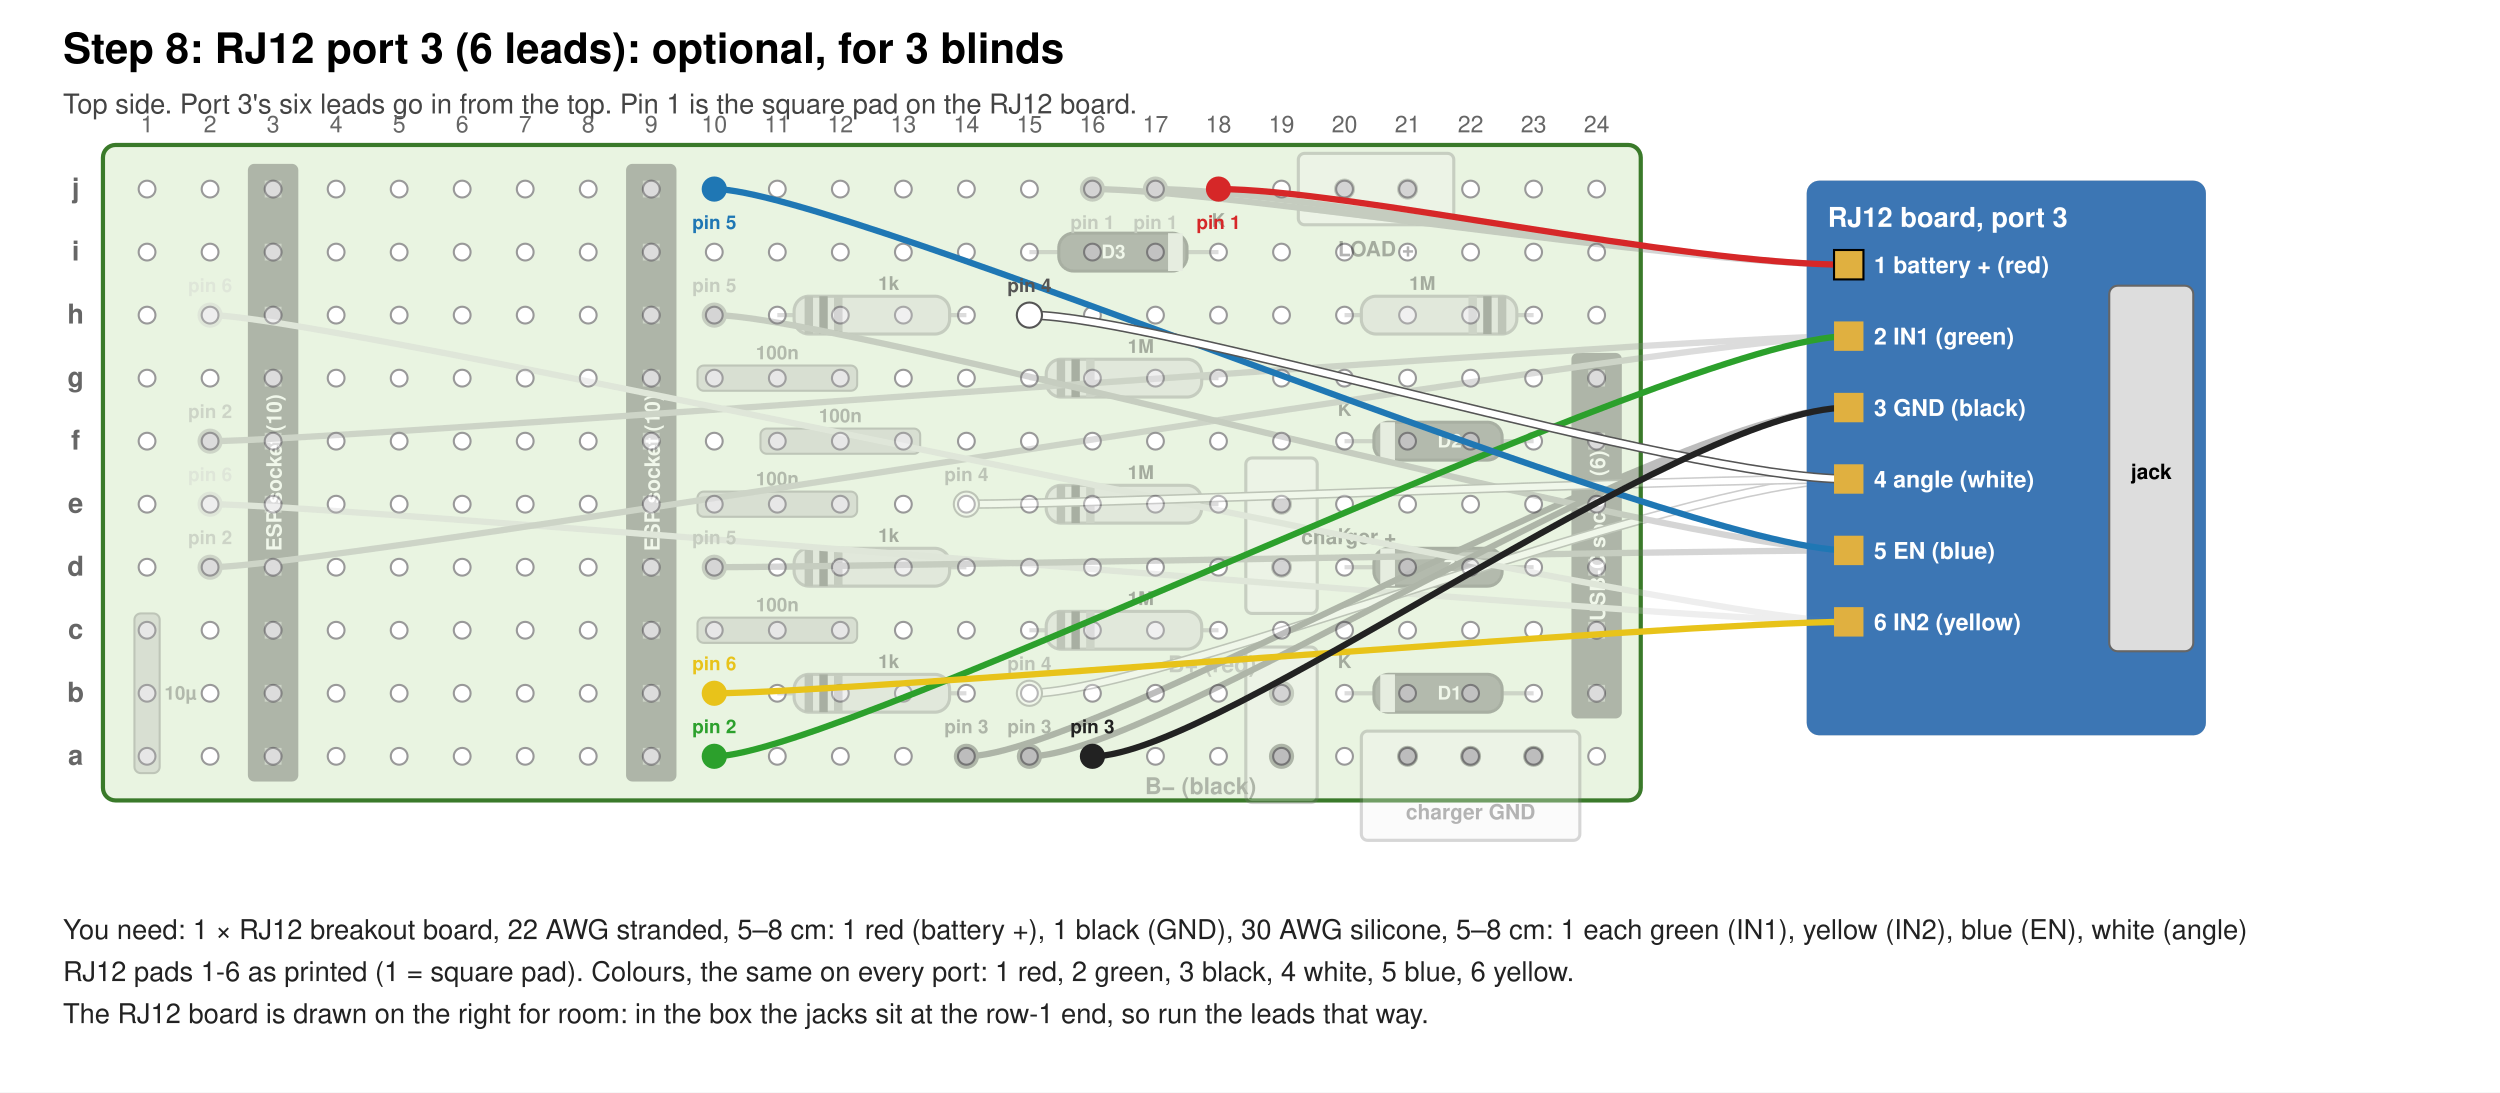
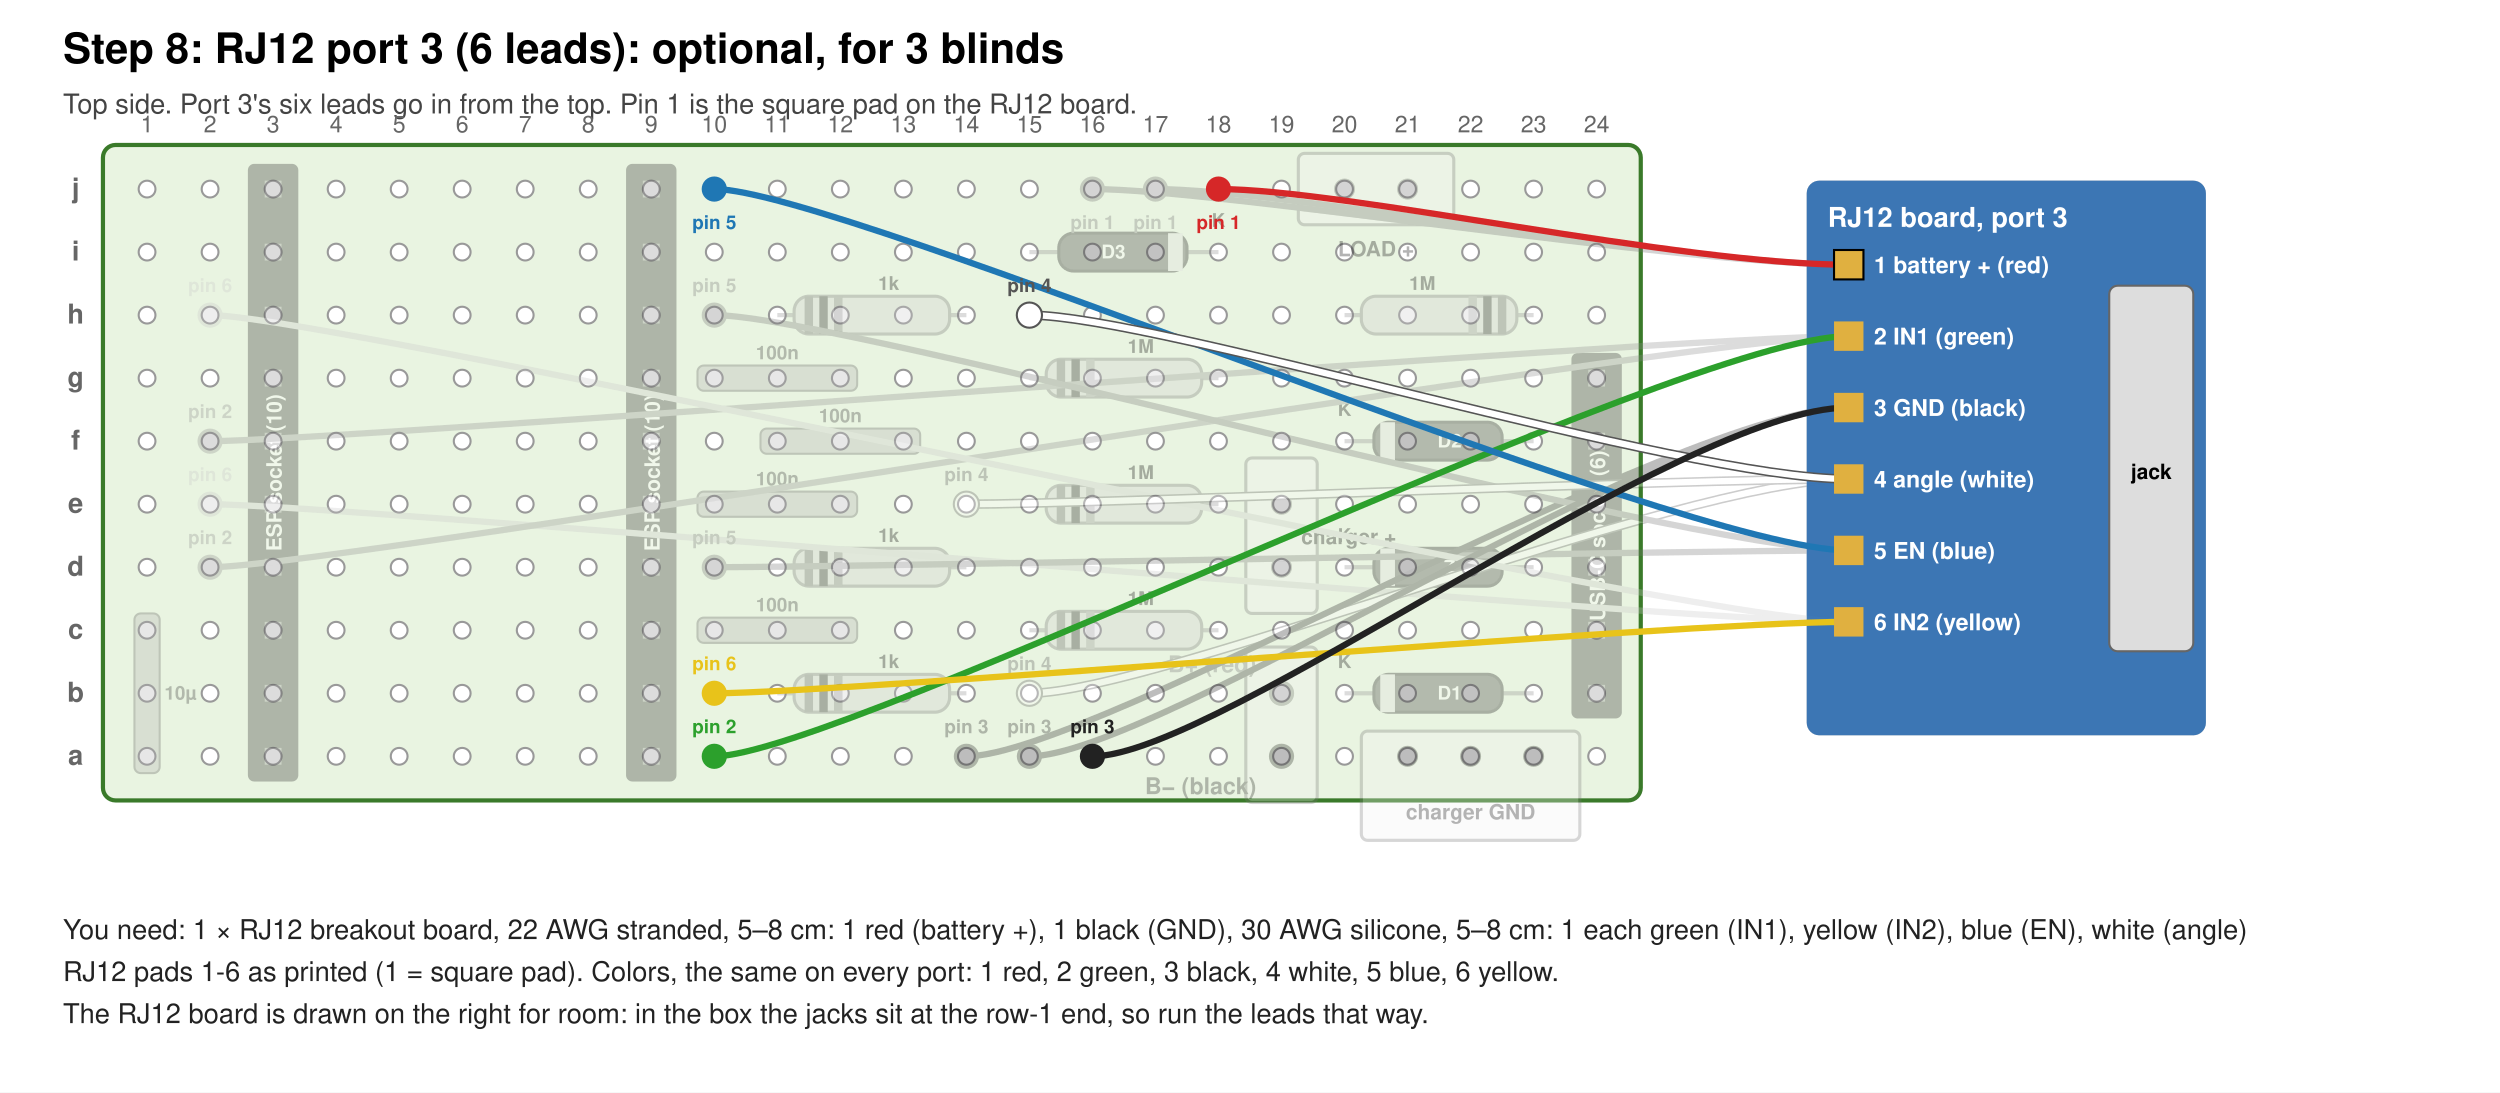
<svg xmlns="http://www.w3.org/2000/svg" width="1190" height="520" font-family="Helvetica,Arial">
  <defs>
    <filter id="mute">
      <feColorMatrix type="saturate" values="0" />
    </filter>
  </defs>
  <rect width="100%" height="100%" fill="#ffffff" />
  <text x="30" y="30" font-size="20" font-weight="bold">Step 8: RJ12 port 3 (6 leads): optional, for 3 blinds</text>
  <text x="30" y="54" font-size="13" fill="#444">Top side. Port 3's six leads go in from the top. Pin 1 is the square pad on the RJ12 board.</text>
  <rect x="49" y="69" width="732" height="312" rx="6" fill="#e9f4e1" stroke="#3a7a2a" stroke-width="2" />
  <text x="70" y="63" font-size="11" fill="#666" text-anchor="middle">1</text>
  <text x="100" y="63" font-size="11" fill="#666" text-anchor="middle">2</text>
  <text x="130" y="63" font-size="11" fill="#666" text-anchor="middle">3</text>
  <text x="160" y="63" font-size="11" fill="#666" text-anchor="middle">4</text>
  <text x="190" y="63" font-size="11" fill="#666" text-anchor="middle">5</text>
  <text x="220" y="63" font-size="11" fill="#666" text-anchor="middle">6</text>
  <text x="250" y="63" font-size="11" fill="#666" text-anchor="middle">7</text>
  <text x="280" y="63" font-size="11" fill="#666" text-anchor="middle">8</text>
  <text x="310" y="63" font-size="11" fill="#666" text-anchor="middle">9</text>
  <text x="340" y="63" font-size="11" fill="#666" text-anchor="middle">10</text>
  <text x="370" y="63" font-size="11" fill="#666" text-anchor="middle">11</text>
  <text x="400" y="63" font-size="11" fill="#666" text-anchor="middle">12</text>
  <text x="430" y="63" font-size="11" fill="#666" text-anchor="middle">13</text>
  <text x="460" y="63" font-size="11" fill="#666" text-anchor="middle">14</text>
  <text x="490" y="63" font-size="11" fill="#666" text-anchor="middle">15</text>
  <text x="520" y="63" font-size="11" fill="#666" text-anchor="middle">16</text>
  <text x="550" y="63" font-size="11" fill="#666" text-anchor="middle">17</text>
  <text x="580" y="63" font-size="11" fill="#666" text-anchor="middle">18</text>
  <text x="610" y="63" font-size="11" fill="#666" text-anchor="middle">19</text>
  <text x="640" y="63" font-size="11" fill="#666" text-anchor="middle">20</text>
  <text x="670" y="63" font-size="11" fill="#666" text-anchor="middle">21</text>
  <text x="700" y="63" font-size="11" fill="#666" text-anchor="middle">22</text>
  <text x="730" y="63" font-size="11" fill="#666" text-anchor="middle">23</text>
  <text x="760" y="63" font-size="11" fill="#666" text-anchor="middle">24</text>
  <text x="36" y="364" font-size="13" font-weight="bold" fill="#666" text-anchor="middle">a</text>
  <text x="36" y="334" font-size="13" font-weight="bold" fill="#666" text-anchor="middle">b</text>
  <text x="36" y="304" font-size="13" font-weight="bold" fill="#666" text-anchor="middle">c</text>
  <text x="36" y="274" font-size="13" font-weight="bold" fill="#666" text-anchor="middle">d</text>
  <text x="36" y="244" font-size="13" font-weight="bold" fill="#666" text-anchor="middle">e</text>
  <text x="36" y="214" font-size="13" font-weight="bold" fill="#666" text-anchor="middle">f</text>
  <text x="36" y="184" font-size="13" font-weight="bold" fill="#666" text-anchor="middle">g</text>
  <text x="36" y="154" font-size="13" font-weight="bold" fill="#666" text-anchor="middle">h</text>
  <text x="36" y="124" font-size="13" font-weight="bold" fill="#666" text-anchor="middle">i</text>
  <text x="36" y="94" font-size="13" font-weight="bold" fill="#666" text-anchor="middle">j</text>
  <circle cx="70" cy="360" r="4" fill="#fff" stroke="#999" />
  <circle cx="70" cy="330" r="4" fill="#fff" stroke="#999" />
  <circle cx="70" cy="300" r="4" fill="#fff" stroke="#999" />
  <circle cx="70" cy="270" r="4" fill="#fff" stroke="#999" />
  <circle cx="70" cy="240" r="4" fill="#fff" stroke="#999" />
  <circle cx="70" cy="210" r="4" fill="#fff" stroke="#999" />
  <circle cx="70" cy="180" r="4" fill="#fff" stroke="#999" />
  <circle cx="70" cy="150" r="4" fill="#fff" stroke="#999" />
  <circle cx="70" cy="120" r="4" fill="#fff" stroke="#999" />
  <circle cx="70" cy="90" r="4" fill="#fff" stroke="#999" />
  <circle cx="100" cy="360" r="4" fill="#fff" stroke="#999" />
  <circle cx="100" cy="330" r="4" fill="#fff" stroke="#999" />
  <circle cx="100" cy="300" r="4" fill="#fff" stroke="#999" />
  <circle cx="100" cy="270" r="4" fill="#fff" stroke="#999" />
  <circle cx="100" cy="240" r="4" fill="#fff" stroke="#999" />
  <circle cx="100" cy="210" r="4" fill="#fff" stroke="#999" />
  <circle cx="100" cy="180" r="4" fill="#fff" stroke="#999" />
  <circle cx="100" cy="150" r="4" fill="#fff" stroke="#999" />
  <circle cx="100" cy="120" r="4" fill="#fff" stroke="#999" />
  <circle cx="100" cy="90" r="4" fill="#fff" stroke="#999" />
  <circle cx="130" cy="360" r="4" fill="#fff" stroke="#999" />
  <circle cx="130" cy="330" r="4" fill="#fff" stroke="#999" />
  <circle cx="130" cy="300" r="4" fill="#fff" stroke="#999" />
  <circle cx="130" cy="270" r="4" fill="#fff" stroke="#999" />
  <circle cx="130" cy="240" r="4" fill="#fff" stroke="#999" />
  <circle cx="130" cy="210" r="4" fill="#fff" stroke="#999" />
  <circle cx="130" cy="180" r="4" fill="#fff" stroke="#999" />
  <circle cx="130" cy="150" r="4" fill="#fff" stroke="#999" />
  <circle cx="130" cy="120" r="4" fill="#fff" stroke="#999" />
  <circle cx="130" cy="90" r="4" fill="#fff" stroke="#999" />
  <circle cx="160" cy="360" r="4" fill="#fff" stroke="#999" />
  <circle cx="160" cy="330" r="4" fill="#fff" stroke="#999" />
  <circle cx="160" cy="300" r="4" fill="#fff" stroke="#999" />
  <circle cx="160" cy="270" r="4" fill="#fff" stroke="#999" />
  <circle cx="160" cy="240" r="4" fill="#fff" stroke="#999" />
  <circle cx="160" cy="210" r="4" fill="#fff" stroke="#999" />
  <circle cx="160" cy="180" r="4" fill="#fff" stroke="#999" />
  <circle cx="160" cy="150" r="4" fill="#fff" stroke="#999" />
  <circle cx="160" cy="120" r="4" fill="#fff" stroke="#999" />
  <circle cx="160" cy="90" r="4" fill="#fff" stroke="#999" />
  <circle cx="190" cy="360" r="4" fill="#fff" stroke="#999" />
  <circle cx="190" cy="330" r="4" fill="#fff" stroke="#999" />
  <circle cx="190" cy="300" r="4" fill="#fff" stroke="#999" />
  <circle cx="190" cy="270" r="4" fill="#fff" stroke="#999" />
  <circle cx="190" cy="240" r="4" fill="#fff" stroke="#999" />
  <circle cx="190" cy="210" r="4" fill="#fff" stroke="#999" />
  <circle cx="190" cy="180" r="4" fill="#fff" stroke="#999" />
  <circle cx="190" cy="150" r="4" fill="#fff" stroke="#999" />
  <circle cx="190" cy="120" r="4" fill="#fff" stroke="#999" />
  <circle cx="190" cy="90" r="4" fill="#fff" stroke="#999" />
  <circle cx="220" cy="360" r="4" fill="#fff" stroke="#999" />
  <circle cx="220" cy="330" r="4" fill="#fff" stroke="#999" />
  <circle cx="220" cy="300" r="4" fill="#fff" stroke="#999" />
  <circle cx="220" cy="270" r="4" fill="#fff" stroke="#999" />
  <circle cx="220" cy="240" r="4" fill="#fff" stroke="#999" />
  <circle cx="220" cy="210" r="4" fill="#fff" stroke="#999" />
  <circle cx="220" cy="180" r="4" fill="#fff" stroke="#999" />
  <circle cx="220" cy="150" r="4" fill="#fff" stroke="#999" />
  <circle cx="220" cy="120" r="4" fill="#fff" stroke="#999" />
  <circle cx="220" cy="90" r="4" fill="#fff" stroke="#999" />
  <circle cx="250" cy="360" r="4" fill="#fff" stroke="#999" />
  <circle cx="250" cy="330" r="4" fill="#fff" stroke="#999" />
  <circle cx="250" cy="300" r="4" fill="#fff" stroke="#999" />
  <circle cx="250" cy="270" r="4" fill="#fff" stroke="#999" />
  <circle cx="250" cy="240" r="4" fill="#fff" stroke="#999" />
  <circle cx="250" cy="210" r="4" fill="#fff" stroke="#999" />
  <circle cx="250" cy="180" r="4" fill="#fff" stroke="#999" />
  <circle cx="250" cy="150" r="4" fill="#fff" stroke="#999" />
  <circle cx="250" cy="120" r="4" fill="#fff" stroke="#999" />
  <circle cx="250" cy="90" r="4" fill="#fff" stroke="#999" />
  <circle cx="280" cy="360" r="4" fill="#fff" stroke="#999" />
  <circle cx="280" cy="330" r="4" fill="#fff" stroke="#999" />
  <circle cx="280" cy="300" r="4" fill="#fff" stroke="#999" />
  <circle cx="280" cy="270" r="4" fill="#fff" stroke="#999" />
  <circle cx="280" cy="240" r="4" fill="#fff" stroke="#999" />
  <circle cx="280" cy="210" r="4" fill="#fff" stroke="#999" />
  <circle cx="280" cy="180" r="4" fill="#fff" stroke="#999" />
  <circle cx="280" cy="150" r="4" fill="#fff" stroke="#999" />
  <circle cx="280" cy="120" r="4" fill="#fff" stroke="#999" />
  <circle cx="280" cy="90" r="4" fill="#fff" stroke="#999" />
  <circle cx="310" cy="360" r="4" fill="#fff" stroke="#999" />
  <circle cx="310" cy="330" r="4" fill="#fff" stroke="#999" />
  <circle cx="310" cy="300" r="4" fill="#fff" stroke="#999" />
  <circle cx="310" cy="270" r="4" fill="#fff" stroke="#999" />
  <circle cx="310" cy="240" r="4" fill="#fff" stroke="#999" />
  <circle cx="310" cy="210" r="4" fill="#fff" stroke="#999" />
  <circle cx="310" cy="180" r="4" fill="#fff" stroke="#999" />
  <circle cx="310" cy="150" r="4" fill="#fff" stroke="#999" />
  <circle cx="310" cy="120" r="4" fill="#fff" stroke="#999" />
  <circle cx="310" cy="90" r="4" fill="#fff" stroke="#999" />
  <circle cx="340" cy="360" r="4" fill="#fff" stroke="#999" />
  <circle cx="340" cy="330" r="4" fill="#fff" stroke="#999" />
  <circle cx="340" cy="300" r="4" fill="#fff" stroke="#999" />
  <circle cx="340" cy="270" r="4" fill="#fff" stroke="#999" />
  <circle cx="340" cy="240" r="4" fill="#fff" stroke="#999" />
  <circle cx="340" cy="210" r="4" fill="#fff" stroke="#999" />
  <circle cx="340" cy="180" r="4" fill="#fff" stroke="#999" />
  <circle cx="340" cy="150" r="4" fill="#fff" stroke="#999" />
  <circle cx="340" cy="120" r="4" fill="#fff" stroke="#999" />
  <circle cx="340" cy="90" r="4" fill="#fff" stroke="#999" />
  <circle cx="370" cy="360" r="4" fill="#fff" stroke="#999" />
  <circle cx="370" cy="330" r="4" fill="#fff" stroke="#999" />
  <circle cx="370" cy="300" r="4" fill="#fff" stroke="#999" />
  <circle cx="370" cy="270" r="4" fill="#fff" stroke="#999" />
  <circle cx="370" cy="240" r="4" fill="#fff" stroke="#999" />
  <circle cx="370" cy="210" r="4" fill="#fff" stroke="#999" />
  <circle cx="370" cy="180" r="4" fill="#fff" stroke="#999" />
  <circle cx="370" cy="150" r="4" fill="#fff" stroke="#999" />
  <circle cx="370" cy="120" r="4" fill="#fff" stroke="#999" />
  <circle cx="370" cy="90" r="4" fill="#fff" stroke="#999" />
  <circle cx="400" cy="360" r="4" fill="#fff" stroke="#999" />
  <circle cx="400" cy="330" r="4" fill="#fff" stroke="#999" />
  <circle cx="400" cy="300" r="4" fill="#fff" stroke="#999" />
  <circle cx="400" cy="270" r="4" fill="#fff" stroke="#999" />
  <circle cx="400" cy="240" r="4" fill="#fff" stroke="#999" />
  <circle cx="400" cy="210" r="4" fill="#fff" stroke="#999" />
  <circle cx="400" cy="180" r="4" fill="#fff" stroke="#999" />
  <circle cx="400" cy="150" r="4" fill="#fff" stroke="#999" />
  <circle cx="400" cy="120" r="4" fill="#fff" stroke="#999" />
  <circle cx="400" cy="90" r="4" fill="#fff" stroke="#999" />
  <circle cx="430" cy="360" r="4" fill="#fff" stroke="#999" />
  <circle cx="430" cy="330" r="4" fill="#fff" stroke="#999" />
  <circle cx="430" cy="300" r="4" fill="#fff" stroke="#999" />
  <circle cx="430" cy="270" r="4" fill="#fff" stroke="#999" />
  <circle cx="430" cy="240" r="4" fill="#fff" stroke="#999" />
  <circle cx="430" cy="210" r="4" fill="#fff" stroke="#999" />
  <circle cx="430" cy="180" r="4" fill="#fff" stroke="#999" />
  <circle cx="430" cy="150" r="4" fill="#fff" stroke="#999" />
  <circle cx="430" cy="120" r="4" fill="#fff" stroke="#999" />
  <circle cx="430" cy="90" r="4" fill="#fff" stroke="#999" />
  <circle cx="460" cy="360" r="4" fill="#fff" stroke="#999" />
  <circle cx="460" cy="330" r="4" fill="#fff" stroke="#999" />
  <circle cx="460" cy="300" r="4" fill="#fff" stroke="#999" />
  <circle cx="460" cy="270" r="4" fill="#fff" stroke="#999" />
  <circle cx="460" cy="240" r="4" fill="#fff" stroke="#999" />
  <circle cx="460" cy="210" r="4" fill="#fff" stroke="#999" />
  <circle cx="460" cy="180" r="4" fill="#fff" stroke="#999" />
  <circle cx="460" cy="150" r="4" fill="#fff" stroke="#999" />
  <circle cx="460" cy="120" r="4" fill="#fff" stroke="#999" />
  <circle cx="460" cy="90" r="4" fill="#fff" stroke="#999" />
  <circle cx="490" cy="360" r="4" fill="#fff" stroke="#999" />
  <circle cx="490" cy="330" r="4" fill="#fff" stroke="#999" />
  <circle cx="490" cy="300" r="4" fill="#fff" stroke="#999" />
  <circle cx="490" cy="270" r="4" fill="#fff" stroke="#999" />
  <circle cx="490" cy="240" r="4" fill="#fff" stroke="#999" />
  <circle cx="490" cy="210" r="4" fill="#fff" stroke="#999" />
  <circle cx="490" cy="180" r="4" fill="#fff" stroke="#999" />
  <circle cx="490" cy="150" r="4" fill="#fff" stroke="#999" />
  <circle cx="490" cy="120" r="4" fill="#fff" stroke="#999" />
  <circle cx="490" cy="90" r="4" fill="#fff" stroke="#999" />
  <circle cx="520" cy="360" r="4" fill="#fff" stroke="#999" />
  <circle cx="520" cy="330" r="4" fill="#fff" stroke="#999" />
  <circle cx="520" cy="300" r="4" fill="#fff" stroke="#999" />
  <circle cx="520" cy="270" r="4" fill="#fff" stroke="#999" />
  <circle cx="520" cy="240" r="4" fill="#fff" stroke="#999" />
  <circle cx="520" cy="210" r="4" fill="#fff" stroke="#999" />
  <circle cx="520" cy="180" r="4" fill="#fff" stroke="#999" />
  <circle cx="520" cy="150" r="4" fill="#fff" stroke="#999" />
  <circle cx="520" cy="120" r="4" fill="#fff" stroke="#999" />
  <circle cx="520" cy="90" r="4" fill="#fff" stroke="#999" />
  <circle cx="550" cy="360" r="4" fill="#fff" stroke="#999" />
  <circle cx="550" cy="330" r="4" fill="#fff" stroke="#999" />
  <circle cx="550" cy="300" r="4" fill="#fff" stroke="#999" />
  <circle cx="550" cy="270" r="4" fill="#fff" stroke="#999" />
  <circle cx="550" cy="240" r="4" fill="#fff" stroke="#999" />
  <circle cx="550" cy="210" r="4" fill="#fff" stroke="#999" />
  <circle cx="550" cy="180" r="4" fill="#fff" stroke="#999" />
  <circle cx="550" cy="150" r="4" fill="#fff" stroke="#999" />
  <circle cx="550" cy="120" r="4" fill="#fff" stroke="#999" />
  <circle cx="550" cy="90" r="4" fill="#fff" stroke="#999" />
  <circle cx="580" cy="360" r="4" fill="#fff" stroke="#999" />
  <circle cx="580" cy="330" r="4" fill="#fff" stroke="#999" />
  <circle cx="580" cy="300" r="4" fill="#fff" stroke="#999" />
  <circle cx="580" cy="270" r="4" fill="#fff" stroke="#999" />
  <circle cx="580" cy="240" r="4" fill="#fff" stroke="#999" />
  <circle cx="580" cy="210" r="4" fill="#fff" stroke="#999" />
  <circle cx="580" cy="180" r="4" fill="#fff" stroke="#999" />
  <circle cx="580" cy="150" r="4" fill="#fff" stroke="#999" />
  <circle cx="580" cy="120" r="4" fill="#fff" stroke="#999" />
  <circle cx="580" cy="90" r="4" fill="#fff" stroke="#999" />
  <circle cx="610" cy="360" r="4" fill="#fff" stroke="#999" />
  <circle cx="610" cy="330" r="4" fill="#fff" stroke="#999" />
  <circle cx="610" cy="300" r="4" fill="#fff" stroke="#999" />
  <circle cx="610" cy="270" r="4" fill="#fff" stroke="#999" />
  <circle cx="610" cy="240" r="4" fill="#fff" stroke="#999" />
  <circle cx="610" cy="210" r="4" fill="#fff" stroke="#999" />
  <circle cx="610" cy="180" r="4" fill="#fff" stroke="#999" />
  <circle cx="610" cy="150" r="4" fill="#fff" stroke="#999" />
  <circle cx="610" cy="120" r="4" fill="#fff" stroke="#999" />
  <circle cx="610" cy="90" r="4" fill="#fff" stroke="#999" />
  <circle cx="640" cy="360" r="4" fill="#fff" stroke="#999" />
  <circle cx="640" cy="330" r="4" fill="#fff" stroke="#999" />
  <circle cx="640" cy="300" r="4" fill="#fff" stroke="#999" />
  <circle cx="640" cy="270" r="4" fill="#fff" stroke="#999" />
  <circle cx="640" cy="240" r="4" fill="#fff" stroke="#999" />
  <circle cx="640" cy="210" r="4" fill="#fff" stroke="#999" />
  <circle cx="640" cy="180" r="4" fill="#fff" stroke="#999" />
  <circle cx="640" cy="150" r="4" fill="#fff" stroke="#999" />
  <circle cx="640" cy="120" r="4" fill="#fff" stroke="#999" />
  <circle cx="640" cy="90" r="4" fill="#fff" stroke="#999" />
  <circle cx="670" cy="360" r="4" fill="#fff" stroke="#999" />
  <circle cx="670" cy="330" r="4" fill="#fff" stroke="#999" />
  <circle cx="670" cy="300" r="4" fill="#fff" stroke="#999" />
  <circle cx="670" cy="270" r="4" fill="#fff" stroke="#999" />
  <circle cx="670" cy="240" r="4" fill="#fff" stroke="#999" />
  <circle cx="670" cy="210" r="4" fill="#fff" stroke="#999" />
  <circle cx="670" cy="180" r="4" fill="#fff" stroke="#999" />
  <circle cx="670" cy="150" r="4" fill="#fff" stroke="#999" />
  <circle cx="670" cy="120" r="4" fill="#fff" stroke="#999" />
  <circle cx="670" cy="90" r="4" fill="#fff" stroke="#999" />
  <circle cx="700" cy="360" r="4" fill="#fff" stroke="#999" />
  <circle cx="700" cy="330" r="4" fill="#fff" stroke="#999" />
  <circle cx="700" cy="300" r="4" fill="#fff" stroke="#999" />
  <circle cx="700" cy="270" r="4" fill="#fff" stroke="#999" />
  <circle cx="700" cy="240" r="4" fill="#fff" stroke="#999" />
  <circle cx="700" cy="210" r="4" fill="#fff" stroke="#999" />
  <circle cx="700" cy="180" r="4" fill="#fff" stroke="#999" />
  <circle cx="700" cy="150" r="4" fill="#fff" stroke="#999" />
  <circle cx="700" cy="120" r="4" fill="#fff" stroke="#999" />
  <circle cx="700" cy="90" r="4" fill="#fff" stroke="#999" />
  <circle cx="730" cy="360" r="4" fill="#fff" stroke="#999" />
  <circle cx="730" cy="330" r="4" fill="#fff" stroke="#999" />
  <circle cx="730" cy="300" r="4" fill="#fff" stroke="#999" />
  <circle cx="730" cy="270" r="4" fill="#fff" stroke="#999" />
  <circle cx="730" cy="240" r="4" fill="#fff" stroke="#999" />
  <circle cx="730" cy="210" r="4" fill="#fff" stroke="#999" />
  <circle cx="730" cy="180" r="4" fill="#fff" stroke="#999" />
  <circle cx="730" cy="150" r="4" fill="#fff" stroke="#999" />
  <circle cx="730" cy="120" r="4" fill="#fff" stroke="#999" />
  <circle cx="730" cy="90" r="4" fill="#fff" stroke="#999" />
  <circle cx="760" cy="360" r="4" fill="#fff" stroke="#999" />
  <circle cx="760" cy="330" r="4" fill="#fff" stroke="#999" />
  <circle cx="760" cy="300" r="4" fill="#fff" stroke="#999" />
  <circle cx="760" cy="270" r="4" fill="#fff" stroke="#999" />
  <circle cx="760" cy="240" r="4" fill="#fff" stroke="#999" />
  <circle cx="760" cy="210" r="4" fill="#fff" stroke="#999" />
  <circle cx="760" cy="180" r="4" fill="#fff" stroke="#999" />
  <circle cx="760" cy="150" r="4" fill="#fff" stroke="#999" />
  <circle cx="760" cy="120" r="4" fill="#fff" stroke="#999" />
  <circle cx="760" cy="90" r="4" fill="#fff" stroke="#999" />
  <g filter="url(#mute)" opacity="0.3">
    <line x1="730" y1="150" x2="640" y2="150" stroke="#888" stroke-width="2" />
    <rect x="648" y="141" width="74" height="18" rx="7" fill="#e8c88a" stroke="#8a6a2a" stroke-width="1.5" />
    <rect x="713" y="141" width="4" height="18" fill="#8b4513" />
    <rect x="706" y="141" width="4" height="18" fill="#111" />
    <rect x="699" y="141" width="4" height="18" fill="#2ca02c" />
    <text x="677" y="138" font-size="9" text-anchor="middle" font-weight="bold">1M</text>
    <line x1="490" y1="180" x2="580" y2="180" stroke="#888" stroke-width="2" />
    <rect x="498" y="171" width="74" height="18" rx="7" fill="#e8c88a" stroke="#8a6a2a" stroke-width="1.5" />
    <rect x="503" y="171" width="4" height="18" fill="#8b4513" />
    <rect x="510" y="171" width="4" height="18" fill="#111" />
    <rect x="517" y="171" width="4" height="18" fill="#2ca02c" />
    <text x="543" y="168" font-size="9" text-anchor="middle" font-weight="bold">1M</text>
    <line x1="490" y1="240" x2="580" y2="240" stroke="#888" stroke-width="2" />
    <rect x="498" y="231" width="74" height="18" rx="7" fill="#e8c88a" stroke="#8a6a2a" stroke-width="1.5" />
    <rect x="503" y="231" width="4" height="18" fill="#8b4513" />
    <rect x="510" y="231" width="4" height="18" fill="#111" />
    <rect x="517" y="231" width="4" height="18" fill="#2ca02c" />
    <text x="543" y="228" font-size="9" text-anchor="middle" font-weight="bold">1M</text>
    <line x1="490" y1="300" x2="580" y2="300" stroke="#888" stroke-width="2" />
    <rect x="498" y="291" width="74" height="18" rx="7" fill="#e8c88a" stroke="#8a6a2a" stroke-width="1.5" />
    <rect x="503" y="291" width="4" height="18" fill="#8b4513" />
    <rect x="510" y="291" width="4" height="18" fill="#111" />
    <rect x="517" y="291" width="4" height="18" fill="#2ca02c" />
    <text x="543" y="288" font-size="9" text-anchor="middle" font-weight="bold">1M</text>
    <line x1="370" y1="330" x2="460" y2="330" stroke="#888" stroke-width="2" />
    <rect x="378" y="321" width="74" height="18" rx="7" fill="#e8c88a" stroke="#8a6a2a" stroke-width="1.5" />
    <rect x="383" y="321" width="4" height="18" fill="#8b4513" />
    <rect x="390" y="321" width="4" height="18" fill="#111" />
    <rect x="397" y="321" width="4" height="18" fill="#d62728" />
    <text x="423" y="318" font-size="9" text-anchor="middle" font-weight="bold">1k</text>
    <line x1="370" y1="270" x2="460" y2="270" stroke="#888" stroke-width="2" />
    <rect x="378" y="261" width="74" height="18" rx="7" fill="#e8c88a" stroke="#8a6a2a" stroke-width="1.5" />
    <rect x="383" y="261" width="4" height="18" fill="#8b4513" />
    <rect x="390" y="261" width="4" height="18" fill="#111" />
    <rect x="397" y="261" width="4" height="18" fill="#d62728" />
    <text x="423" y="258" font-size="9" text-anchor="middle" font-weight="bold">1k</text>
    <line x1="370" y1="150" x2="460" y2="150" stroke="#888" stroke-width="2" />
    <rect x="378" y="141" width="74" height="18" rx="7" fill="#e8c88a" stroke="#8a6a2a" stroke-width="1.5" />
    <rect x="383" y="141" width="4" height="18" fill="#8b4513" />
    <rect x="390" y="141" width="4" height="18" fill="#111" />
    <rect x="397" y="141" width="4" height="18" fill="#d62728" />
    <text x="423" y="138" font-size="9" text-anchor="middle" font-weight="bold">1k</text>
    <line x1="490" y1="120" x2="580" y2="120" stroke="#888" stroke-width="2" />
    <rect x="504" y="111" width="61" height="18" rx="7" fill="#333" stroke="#111" stroke-width="1.5" />
    <rect x="556" y="111" width="7" height="18" fill="#ddd" />
    <text x="530" y="123" font-size="9" fill="#fff" text-anchor="middle" font-weight="bold">D3</text>
    <text x="580" y="108" font-size="9" fill="#000" text-anchor="middle" font-weight="bold">K</text>
    <line x1="730" y1="330" x2="640" y2="330" stroke="#888" stroke-width="2" />
    <rect x="654" y="321" width="61" height="18" rx="7" fill="#333" stroke="#111" stroke-width="1.5" />
    <rect x="657" y="321" width="7" height="18" fill="#ddd" />
    <text x="690" y="333" font-size="9" fill="#fff" text-anchor="middle" font-weight="bold">D1</text>
    <text x="640" y="318" font-size="9" fill="#000" text-anchor="middle" font-weight="bold">K</text>
    <line x1="730" y1="210" x2="640" y2="210" stroke="#888" stroke-width="2" />
    <rect x="654" y="201" width="61" height="18" rx="7" fill="#333" stroke="#111" stroke-width="1.5" />
    <rect x="657" y="201" width="7" height="18" fill="#ddd" />
    <text x="690" y="213" font-size="9" fill="#fff" text-anchor="middle" font-weight="bold">D2</text>
    <text x="640" y="198" font-size="9" fill="#000" text-anchor="middle" font-weight="bold">K</text>
    <line x1="730" y1="270" x2="640" y2="270" stroke="#888" stroke-width="2" />
    <rect x="654" y="261" width="61" height="18" rx="7" fill="#333" stroke="#111" stroke-width="1.5" />
    <rect x="657" y="261" width="7" height="18" fill="#ddd" />
    <text x="690" y="273" font-size="9" fill="#fff" text-anchor="middle" font-weight="bold">Z</text>
    <text x="640" y="258" font-size="9" fill="#000" text-anchor="middle" font-weight="bold">K</text>
    <rect x="64" y="292" width="12" height="76" rx="3" fill="#7fb2e5" stroke="#2a5a8a" />
    <text x="86" y="333" font-size="9" text-anchor="middle" fill="#0b2e55" font-weight="bold">10µ</text>
    <rect x="362" y="204" width="76" height="12" rx="3" fill="#7fb2e5" stroke="#2a5a8a" />
    <text x="400" y="201" font-size="9" text-anchor="middle" fill="#0b2e55" font-weight="bold">100n</text>
    <rect x="332" y="294" width="76" height="12" rx="3" fill="#7fb2e5" stroke="#2a5a8a" />
    <text x="370" y="291" font-size="9" text-anchor="middle" fill="#0b2e55" font-weight="bold">100n</text>
    <rect x="332" y="234" width="76" height="12" rx="3" fill="#7fb2e5" stroke="#2a5a8a" />
    <text x="370" y="231" font-size="9" text-anchor="middle" fill="#0b2e55" font-weight="bold">100n</text>
    <rect x="332" y="174" width="76" height="12" rx="3" fill="#7fb2e5" stroke="#2a5a8a" />
    <text x="370" y="171" font-size="9" text-anchor="middle" fill="#0b2e55" font-weight="bold">100n</text>
    <rect x="118" y="78" width="24" height="294" rx="3" fill="#222" />
    <rect x="126" y="356" width="8" height="8" fill="#888" />
    <rect x="126" y="326" width="8" height="8" fill="#888" />
    <rect x="126" y="296" width="8" height="8" fill="#888" />
    <rect x="126" y="266" width="8" height="8" fill="#888" />
    <rect x="126" y="236" width="8" height="8" fill="#888" />
    <rect x="126" y="206" width="8" height="8" fill="#888" />
    <rect x="126" y="176" width="8" height="8" fill="#888" />
    <rect x="126" y="146" width="8" height="8" fill="#888" />
    <rect x="126" y="116" width="8" height="8" fill="#888" />
    <rect x="126" y="86" width="8" height="8" fill="#888" />
    <text x="130" y="229" font-size="10" fill="#fff" text-anchor="middle" font-weight="bold" transform="rotate(-90 130 225)">ESP socket (10)</text>
    <rect x="298" y="78" width="24" height="294" rx="3" fill="#222" />
    <rect x="306" y="356" width="8" height="8" fill="#888" />
    <rect x="306" y="326" width="8" height="8" fill="#888" />
    <rect x="306" y="296" width="8" height="8" fill="#888" />
    <rect x="306" y="266" width="8" height="8" fill="#888" />
    <rect x="306" y="236" width="8" height="8" fill="#888" />
    <rect x="306" y="206" width="8" height="8" fill="#888" />
    <rect x="306" y="176" width="8" height="8" fill="#888" />
    <rect x="306" y="146" width="8" height="8" fill="#888" />
    <rect x="306" y="116" width="8" height="8" fill="#888" />
    <rect x="306" y="86" width="8" height="8" fill="#888" />
    <text x="310" y="229" font-size="10" fill="#fff" text-anchor="middle" font-weight="bold" transform="rotate(-90 310 225)">ESP socket (10)</text>
    <rect x="748" y="168" width="24" height="174" rx="3" fill="#222" />
    <rect x="756" y="326" width="8" height="8" fill="#888" />
    <rect x="756" y="296" width="8" height="8" fill="#888" />
    <rect x="756" y="266" width="8" height="8" fill="#888" />
    <rect x="756" y="236" width="8" height="8" fill="#888" />
    <rect x="756" y="206" width="8" height="8" fill="#888" />
    <rect x="756" y="176" width="8" height="8" fill="#888" />
    <text x="760" y="259" font-size="10" fill="#fff" text-anchor="middle" font-weight="bold" transform="rotate(-90 760 255)">USB-C socket (6)</text>
    <rect x="593" y="308" width="34" height="74" rx="3" fill="#f4f1e8" stroke="#777" stroke-width="1.5" />
    <circle cx="610" cy="360" r="5" fill="#222222" />
    <circle cx="610" cy="330" r="5" fill="#d62728" />
    <rect x="593" y="218" width="34" height="74" rx="3" fill="#f4f1e8" stroke="#777" stroke-width="1.5" />
    <circle cx="610" cy="270" r="5" fill="#d62728" />
    <circle cx="610" cy="240" r="5" fill="#d62728" />
    <text x="642" y="259" font-size="10" text-anchor="middle" font-weight="bold">charger +</text>
    <rect x="618" y="73" width="74" height="34" rx="3" fill="#f4f1e8" stroke="#777" stroke-width="1.5" />
    <circle cx="640" cy="90" r="5" fill="#d62728" />
    <circle cx="670" cy="90" r="5" fill="#d62728" />
    <text x="655" y="122" font-size="10" text-anchor="middle" font-weight="bold">LOAD +</text>
    <rect x="648" y="348" width="104" height="52" rx="3" fill="#f4f1e8" stroke="#777" stroke-width="1.5" />
    <circle cx="670" cy="360" r="5" fill="#222222" />
    <circle cx="700" cy="360" r="5" fill="#222222" />
    <circle cx="730" cy="360" r="5" fill="#222222" />
    <text x="700" y="390" font-size="10" text-anchor="middle" font-weight="bold">charger GND</text>
    <circle cx="610" cy="360" r="6" fill="#222" />
    <text x="598" y="378" font-size="11" fill="#222" text-anchor="end" font-weight="bold">B− (black)</text>
    <circle cx="610" cy="330" r="6" fill="#d62728" />
    <text x="598" y="320" font-size="11" fill="#d62728" text-anchor="end" font-weight="bold">B+ (red)</text>
    <rect x="860" y="86" width="190" height="264" rx="6" fill="#2b6cb0" opacity="0.9" />
    <text x="870" y="108" font-size="13" fill="#fff" font-weight="bold">RJ12 board, port 1</text>
    <rect x="1004" y="136" width="40" height="174" rx="4" fill="#ddd" stroke="#666" />
    <text x="1024" y="228" font-size="10" text-anchor="middle" font-weight="bold">jack</text>
    <path d="M880 160 C800 160 160 210 100 210" fill="none" stroke="#2ca02c" stroke-width="3" />
    <rect x="873" y="153" width="14" height="14" fill="#e0b040" />
    <text x="892" y="164" font-size="11" fill="#fff" font-weight="bold">2 IN1 (green)</text>
    <circle cx="100" cy="210" r="6" fill="#2ca02c" />
    <text x="100" y="199" font-size="9" fill="#2ca02c" text-anchor="middle" font-weight="bold">pin 2</text>
    <path d="M880 296 C800 296 160 240 100 240" fill="none" stroke="#e8c31a" stroke-width="3" />
    <rect x="873" y="289" width="14" height="14" fill="#e0b040" />
    <text x="892" y="300" font-size="11" fill="#fff" font-weight="bold">6 IN2 (yellow)</text>
    <circle cx="100" cy="240" r="6" fill="#e8c31a" />
    <text x="100" y="229" font-size="9" fill="#e8c31a" text-anchor="middle" font-weight="bold">pin 6</text>
    <path d="M880 262 C800 262 400 270 340 270" fill="none" stroke="#1f77b4" stroke-width="3" />
    <rect x="873" y="255" width="14" height="14" fill="#e0b040" />
    <text x="892" y="266" font-size="11" fill="#fff" font-weight="bold">5 EN (blue)</text>
    <circle cx="340" cy="270" r="6" fill="#1f77b4" />
    <text x="340" y="259" font-size="9" fill="#1f77b4" text-anchor="middle" font-weight="bold">pin 5</text>
    <path d="M880 228 C800 228 550 330 490 330" fill="none" stroke="#555" stroke-width="4.5" />
    <path d="M880 228 C800 228 550 330 490 330" fill="none" stroke="#ffffff" stroke-width="3" />
    <rect x="873" y="221" width="14" height="14" fill="#e0b040" />
    <text x="892" y="232" font-size="11" fill="#fff" font-weight="bold">4 angle (white)</text>
    <circle cx="490" cy="330" r="6" fill="#ffffff" stroke="#555" stroke-width="1" />
    <text x="490" y="319" font-size="9" fill="#555" text-anchor="middle" font-weight="bold">pin 4</text>
    <path d="M880 126 C800 126 580 90 520 90" fill="none" stroke="#d62728" stroke-width="3" />
    <rect x="873" y="119" width="14" height="14" fill="#e0b040" stroke="#000" />
    <text x="892" y="130" font-size="11" fill="#fff" font-weight="bold">1 battery + (red)</text>
    <circle cx="520" cy="90" r="6" fill="#d62728" />
    <text x="520" y="109" font-size="9" fill="#d62728" text-anchor="middle" font-weight="bold">pin 1</text>
    <path d="M880 194 C800 194 520 360 460 360" fill="none" stroke="#222222" stroke-width="3" />
    <rect x="873" y="187" width="14" height="14" fill="#e0b040" />
    <text x="892" y="198" font-size="11" fill="#fff" font-weight="bold">3 GND (black)</text>
    <circle cx="460" cy="360" r="6" fill="#222222" />
    <text x="460" y="349" font-size="9" fill="#222222" text-anchor="middle" font-weight="bold">pin 3</text>
    <rect x="860" y="86" width="190" height="264" rx="6" fill="#2b6cb0" opacity="0.9" />
    <text x="870" y="108" font-size="13" fill="#fff" font-weight="bold">RJ12 board, port 2</text>
    <rect x="1004" y="136" width="40" height="174" rx="4" fill="#ddd" stroke="#666" />
    <text x="1024" y="228" font-size="10" text-anchor="middle" font-weight="bold">jack</text>
    <path d="M880 160 C800 160 160 270 100 270" fill="none" stroke="#2ca02c" stroke-width="3" />
    <rect x="873" y="153" width="14" height="14" fill="#e0b040" />
    <text x="892" y="164" font-size="11" fill="#fff" font-weight="bold">2 IN1 (green)</text>
    <circle cx="100" cy="270" r="6" fill="#2ca02c" />
    <text x="100" y="259" font-size="9" fill="#2ca02c" text-anchor="middle" font-weight="bold">pin 2</text>
    <path d="M880 296 C800 296 160 150 100 150" fill="none" stroke="#e8c31a" stroke-width="3" />
    <rect x="873" y="289" width="14" height="14" fill="#e0b040" />
    <text x="892" y="300" font-size="11" fill="#fff" font-weight="bold">6 IN2 (yellow)</text>
    <circle cx="100" cy="150" r="6" fill="#e8c31a" />
    <text x="100" y="139" font-size="9" fill="#e8c31a" text-anchor="middle" font-weight="bold">pin 6</text>
    <path d="M880 262 C800 262 400 150 340 150" fill="none" stroke="#1f77b4" stroke-width="3" />
    <rect x="873" y="255" width="14" height="14" fill="#e0b040" />
    <text x="892" y="266" font-size="11" fill="#fff" font-weight="bold">5 EN (blue)</text>
    <circle cx="340" cy="150" r="6" fill="#1f77b4" />
    <text x="340" y="139" font-size="9" fill="#1f77b4" text-anchor="middle" font-weight="bold">pin 5</text>
    <path d="M880 228 C800 228 520 240 460 240" fill="none" stroke="#555" stroke-width="4.5" />
    <path d="M880 228 C800 228 520 240 460 240" fill="none" stroke="#ffffff" stroke-width="3" />
    <rect x="873" y="221" width="14" height="14" fill="#e0b040" />
    <text x="892" y="232" font-size="11" fill="#fff" font-weight="bold">4 angle (white)</text>
    <circle cx="460" cy="240" r="6" fill="#ffffff" stroke="#555" stroke-width="1" />
    <text x="460" y="229" font-size="9" fill="#555" text-anchor="middle" font-weight="bold">pin 4</text>
    <path d="M880 126 C800 126 610 90 550 90" fill="none" stroke="#d62728" stroke-width="3" />
    <rect x="873" y="119" width="14" height="14" fill="#e0b040" stroke="#000" />
    <text x="892" y="130" font-size="11" fill="#fff" font-weight="bold">1 battery + (red)</text>
    <circle cx="550" cy="90" r="6" fill="#d62728" />
    <text x="550" y="109" font-size="9" fill="#d62728" text-anchor="middle" font-weight="bold">pin 1</text>
    <path d="M880 194 C800 194 550 360 490 360" fill="none" stroke="#222222" stroke-width="3" />
    <rect x="873" y="187" width="14" height="14" fill="#e0b040" />
    <text x="892" y="198" font-size="11" fill="#fff" font-weight="bold">3 GND (black)</text>
    <circle cx="490" cy="360" r="6" fill="#222222" />
    <text x="490" y="349" font-size="9" fill="#222222" text-anchor="middle" font-weight="bold">pin 3</text>
  </g>
  <rect x="860" y="86" width="190" height="264" rx="6" fill="#2b6cb0" opacity="0.9" />
  <text x="870" y="108" font-size="13" fill="#fff" font-weight="bold">RJ12 board, port 3</text>
  <rect x="1004" y="136" width="40" height="174" rx="4" fill="#ddd" stroke="#666" />
  <text x="1024" y="228" font-size="10" text-anchor="middle" font-weight="bold">jack</text>
  <path d="M880 160 C800 160 400 360 340 360" fill="none" stroke="#2ca02c" stroke-width="3" />
  <rect x="873" y="153" width="14" height="14" fill="#e0b040" />
  <text x="892" y="164" font-size="11" fill="#fff" font-weight="bold">2 IN1 (green)</text>
  <circle cx="340" cy="360" r="6" fill="#2ca02c" />
  <text x="340" y="349" font-size="9" fill="#2ca02c" text-anchor="middle" font-weight="bold">pin 2</text>
  <path d="M880 296 C800 296 400 330 340 330" fill="none" stroke="#e8c31a" stroke-width="3" />
  <rect x="873" y="289" width="14" height="14" fill="#e0b040" />
  <text x="892" y="300" font-size="11" fill="#fff" font-weight="bold">6 IN2 (yellow)</text>
  <circle cx="340" cy="330" r="6" fill="#e8c31a" />
  <text x="340" y="319" font-size="9" fill="#e8c31a" text-anchor="middle" font-weight="bold">pin 6</text>
  <path d="M880 262 C800 262 400 90 340 90" fill="none" stroke="#1f77b4" stroke-width="3" />
  <rect x="873" y="255" width="14" height="14" fill="#e0b040" />
  <text x="892" y="266" font-size="11" fill="#fff" font-weight="bold">5 EN (blue)</text>
  <circle cx="340" cy="90" r="6" fill="#1f77b4" />
  <text x="340" y="109" font-size="9" fill="#1f77b4" text-anchor="middle" font-weight="bold">pin 5</text>
  <path d="M880 228 C800 228 550 150 490 150" fill="none" stroke="#555" stroke-width="4.5" />
  <path d="M880 228 C800 228 550 150 490 150" fill="none" stroke="#ffffff" stroke-width="3" />
  <rect x="873" y="221" width="14" height="14" fill="#e0b040" />
  <text x="892" y="232" font-size="11" fill="#fff" font-weight="bold">4 angle (white)</text>
  <circle cx="490" cy="150" r="6" fill="#ffffff" stroke="#555" stroke-width="1" />
  <text x="490" y="139" font-size="9" fill="#555" text-anchor="middle" font-weight="bold">pin 4</text>
  <path d="M880 126 C800 126 640 90 580 90" fill="none" stroke="#d62728" stroke-width="3" />
  <rect x="873" y="119" width="14" height="14" fill="#e0b040" stroke="#000" />
  <text x="892" y="130" font-size="11" fill="#fff" font-weight="bold">1 battery + (red)</text>
  <circle cx="580" cy="90" r="6" fill="#d62728" />
  <text x="580" y="109" font-size="9" fill="#d62728" text-anchor="middle" font-weight="bold">pin 1</text>
  <path d="M880 194 C800 194 580 360 520 360" fill="none" stroke="#222222" stroke-width="3" />
  <rect x="873" y="187" width="14" height="14" fill="#e0b040" />
  <text x="892" y="198" font-size="11" fill="#fff" font-weight="bold">3 GND (black)</text>
  <circle cx="520" cy="360" r="6" fill="#222222" />
  <text x="520" y="349" font-size="9" fill="#222222" text-anchor="middle" font-weight="bold">pin 3</text>
  <text x="30" y="447" font-size="13" fill="#222">You need: 1 × RJ12 breakout board, 22 AWG stranded, 5–8 cm: 1 red (battery +), 1 black (GND), 30 AWG silicone, 5–8 cm: 1 each green (IN1), yellow (IN2), blue (EN), white (angle)</text>
-   <text x="30" y="467" font-size="13" fill="#222">RJ12 pads 1-6 as printed (1 = square pad). Colours, the same on every port: 1 red, 2 green, 3 black, 4 white, 5 blue, 6 yellow.</text>
+   <text x="30" y="467" font-size="13" fill="#222">RJ12 pads 1-6 as printed (1 = square pad). Colors, the same on every port: 1 red, 2 green, 3 black, 4 white, 5 blue, 6 yellow.</text>
  <text x="30" y="487" font-size="13" fill="#222">The RJ12 board is drawn on the right for room: in the box the jacks sit at the row-1 end, so run the leads that way.</text>
</svg>
